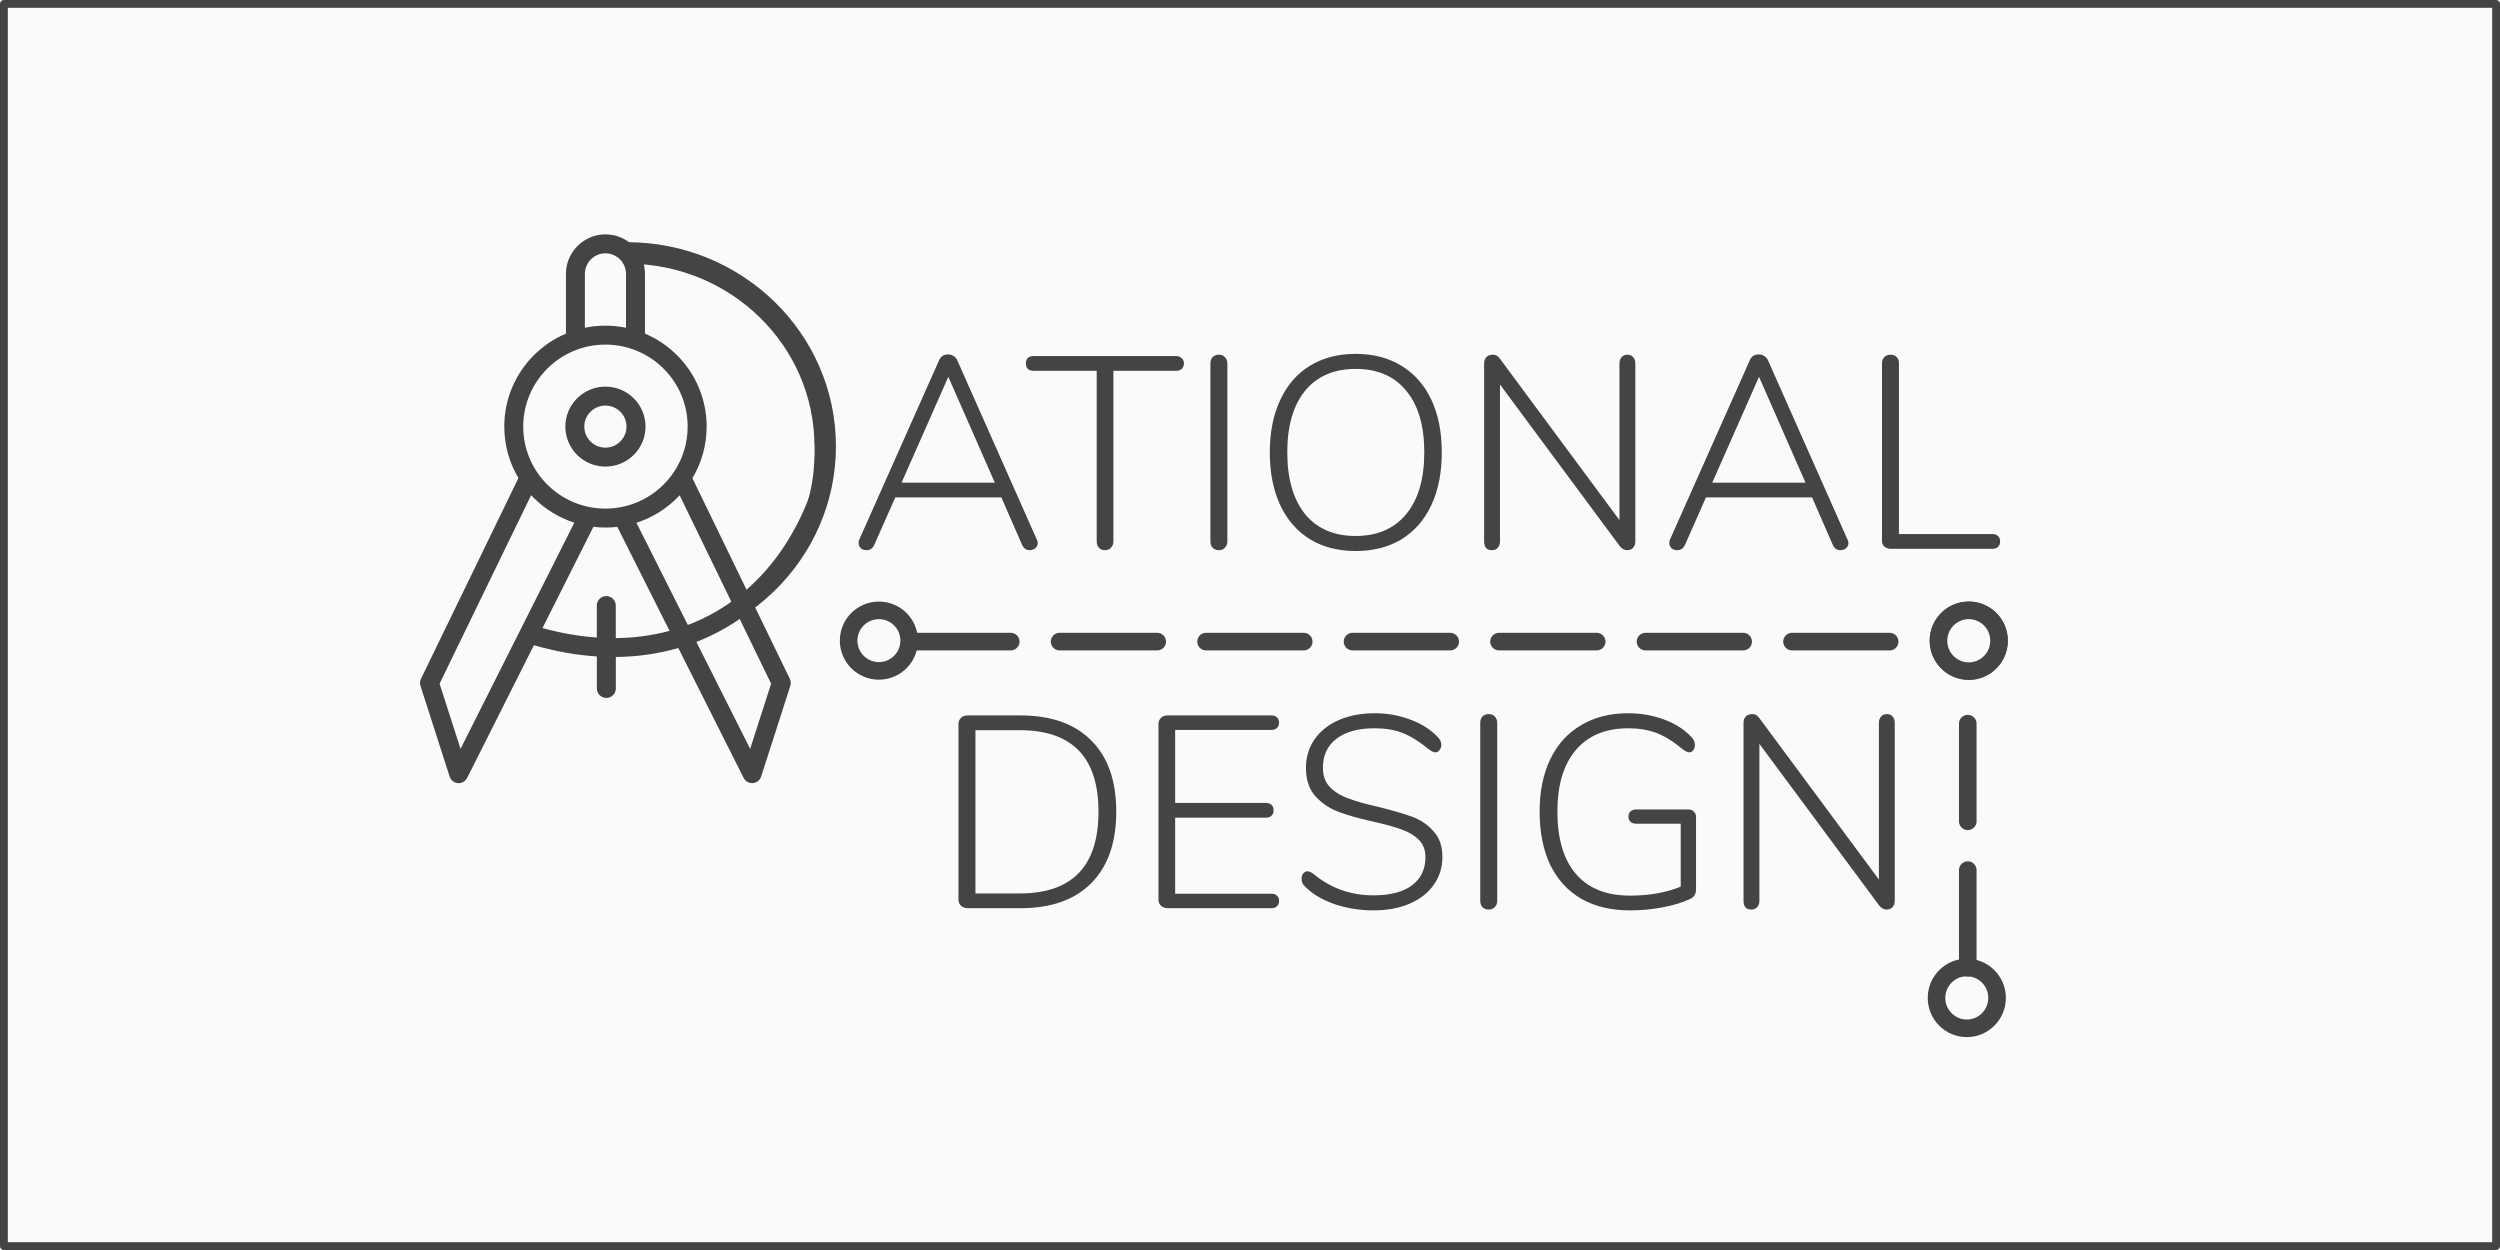
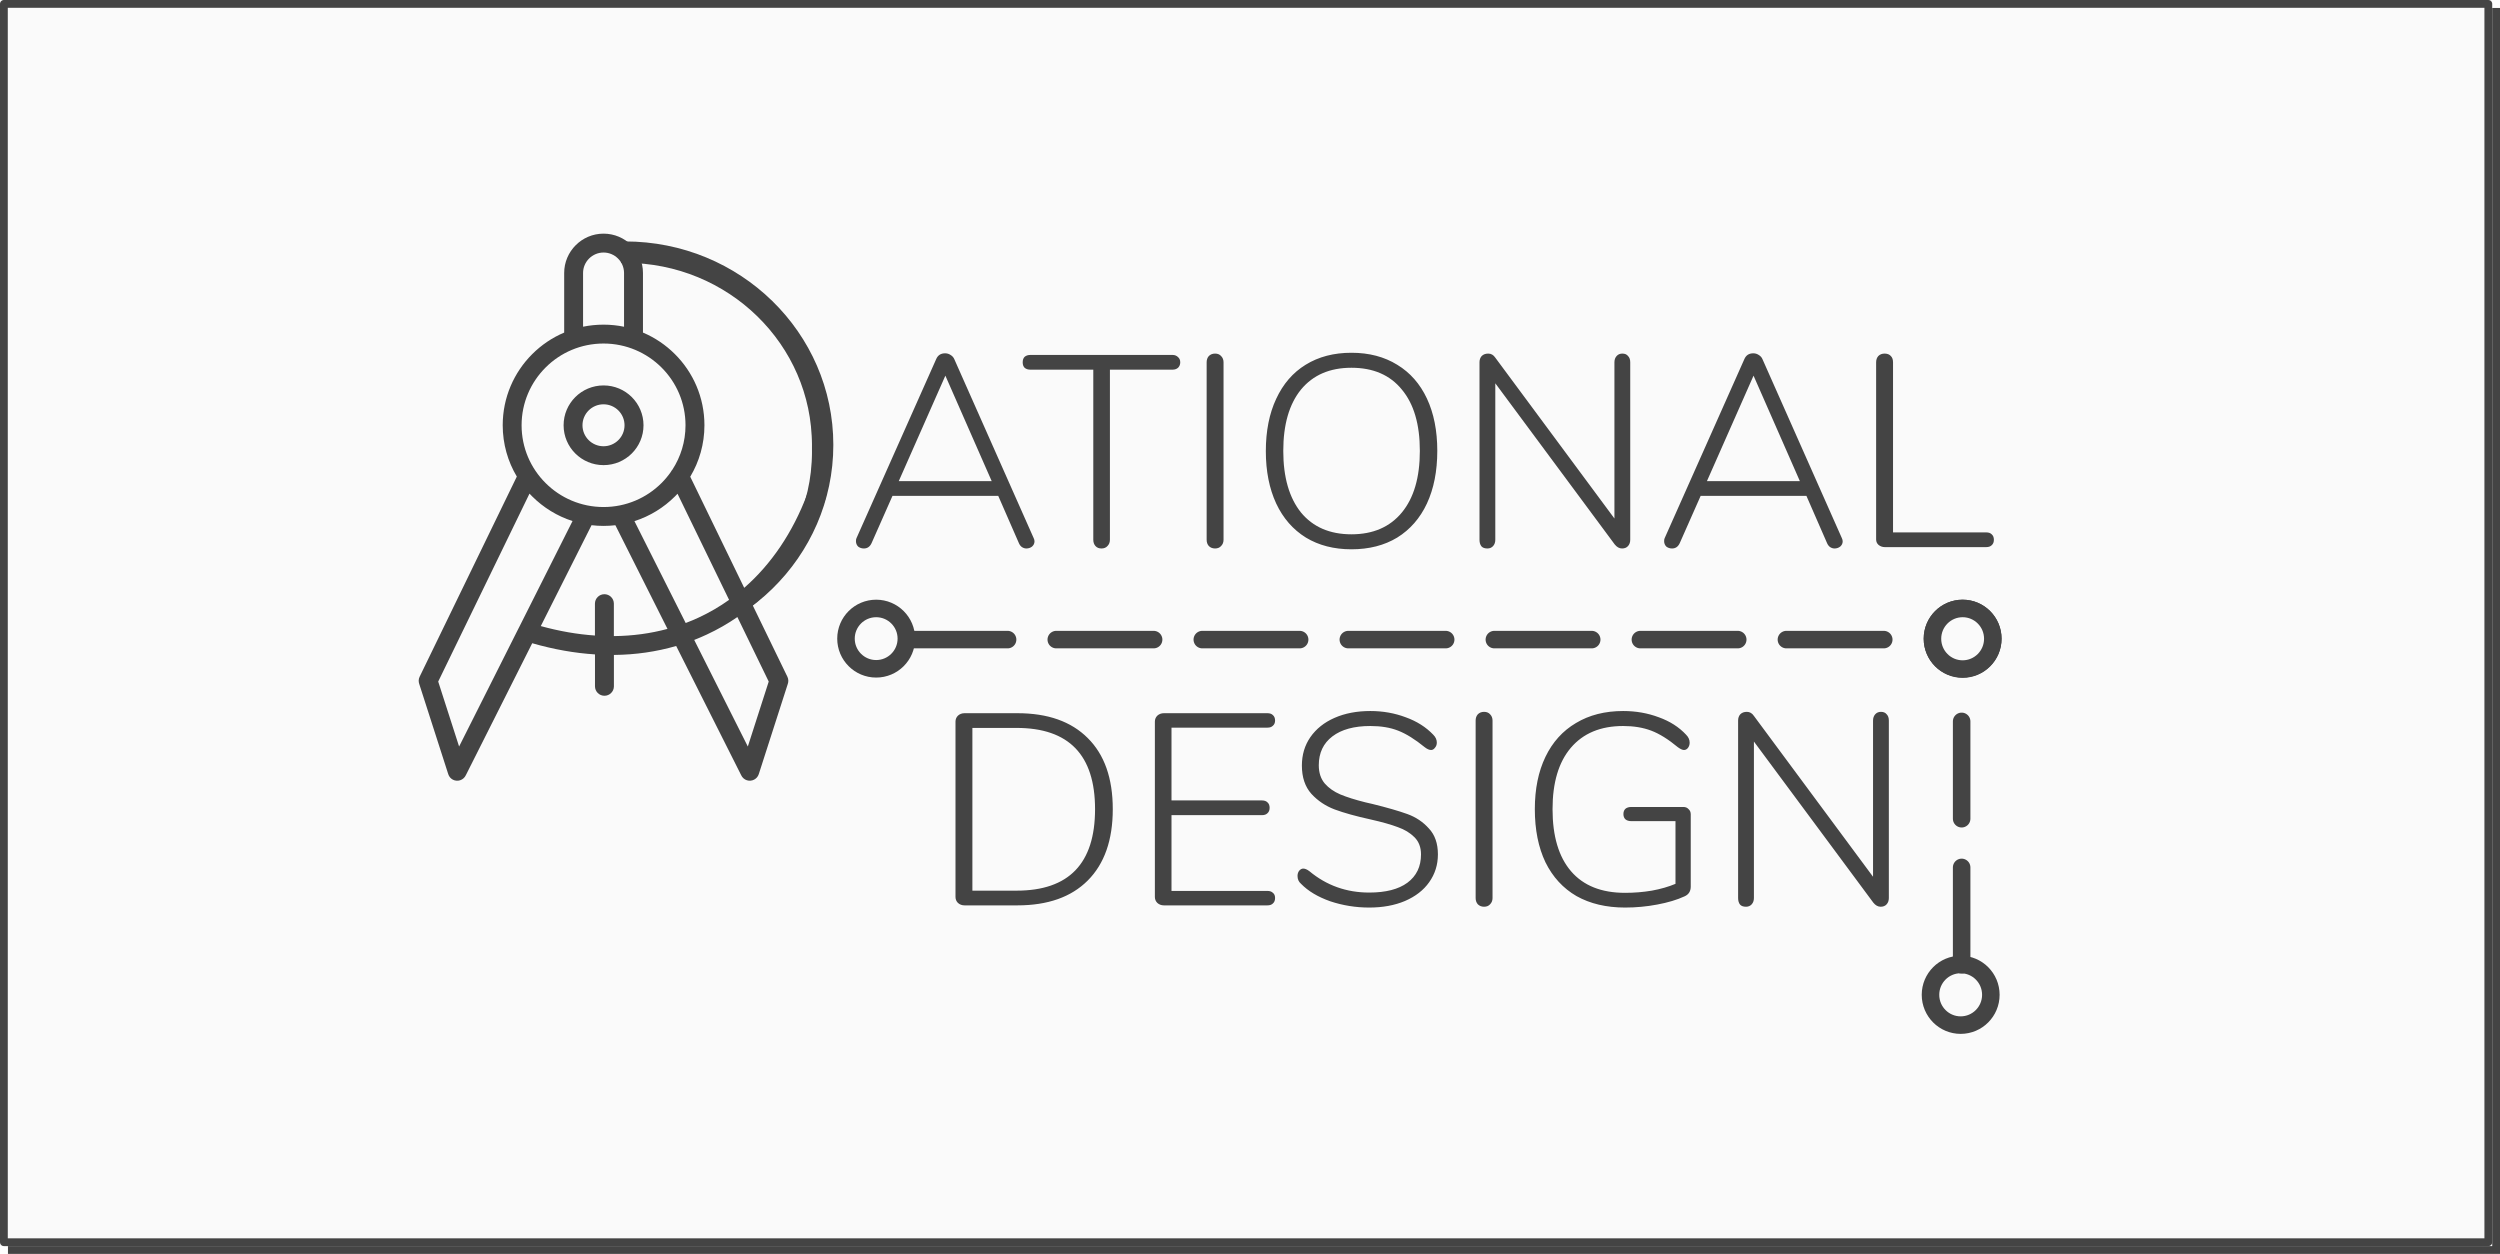
- <svg xmlns="http://www.w3.org/2000/svg" width="1280" height="640" viewBox="0 0 1280 640" fill="none">
-   <rect x="2" y="2" width="1276" height="636" fill="#FAFAFA" />
-   <path d="M422.5 228.5C422.5 283.054 377.18 327.5 321 327.5C264.82 327.5 219.5 283.054 219.5 228.5C219.5 173.946 264.82 129.5 321 129.5C377.18 129.5 422.5 173.946 422.5 228.5Z" stroke="#444444" stroke-width="11" />
-   <rect x="214" y="120" width="105" height="213" fill="#FAFAFA" />
-   <path d="M412.5 232.5C412.5 283.422 366.402 325.5 308.5 325.5C250.598 325.5 204.5 283.422 204.5 232.5C204.5 181.578 250.598 139.5 308.5 139.5C366.402 139.5 412.5 181.578 412.5 232.5Z" fill="#FAFAFA" stroke="#FAFAFA" stroke-width="9" />
-   <path d="M309.985 166.742C313.584 166.742 317.115 167.108 320.508 167.817V140.192C320.508 137.311 319.316 134.681 317.413 132.783C315.51 130.885 312.873 129.696 309.985 129.696C307.096 129.696 304.459 130.885 302.556 132.783C300.653 134.681 299.461 137.311 299.461 140.192V167.794C302.854 167.108 306.362 166.742 309.985 166.742ZM305.56 310.032C305.56 307.356 307.738 305.184 310.42 305.184C313.103 305.184 315.281 307.356 315.281 310.032V326.702C324.91 326.611 334.104 325.353 342.816 322.998L316.06 269.761C314.066 269.99 312.025 270.105 309.985 270.105C307.898 270.105 305.835 269.99 303.817 269.739L277.75 321.557C287.287 324.187 296.572 325.788 305.56 326.405V310.032ZM315.304 336.376V352.497C315.304 355.173 313.126 357.345 310.443 357.345C307.761 357.345 305.583 355.173 305.583 352.497V336.101C295.174 335.438 284.398 333.54 273.348 330.361L239.279 398.096C238.728 399.308 237.697 400.291 236.321 400.748C233.776 401.572 231.025 400.177 230.223 397.616L215.32 351.285C214.908 350.096 214.93 348.77 215.527 347.558L265.438 244.767C260.83 237.038 258.193 228.028 258.193 218.4C258.193 204.131 263.994 191.21 273.371 181.858C278.048 177.192 283.596 173.419 289.763 170.812V140.192C289.763 134.635 292.033 129.582 295.701 125.923C299.347 122.264 304.413 120 309.985 120C315.556 120 320.623 122.264 324.291 125.923C327.959 129.582 330.229 134.635 330.229 140.192V170.812C336.396 173.419 341.944 177.192 346.622 181.858C355.999 191.21 361.799 204.131 361.799 218.4C361.799 228.051 359.14 237.106 354.508 244.836L382.227 301.914C396.052 289.839 407.125 273.603 414.599 253.777C415.539 251.284 418.336 250.004 420.835 250.941C423.334 251.879 424.618 254.669 423.678 257.161C415.264 279.503 402.563 297.66 386.606 310.924L404.397 347.558C404.993 348.77 405.016 350.119 404.603 351.285L389.701 397.616C388.875 400.154 386.147 401.549 383.602 400.748C382.227 400.314 381.195 399.308 380.645 398.096L347.286 331.779C337.176 334.706 326.492 336.284 315.304 336.376ZM266.332 322.701C266.424 322.495 266.516 322.289 266.653 322.083L294.051 267.612C286.141 265.074 279.079 260.683 273.348 254.966C272.866 254.486 272.408 254.006 271.949 253.525L225.064 350.05L235.794 383.415L266.332 322.701ZM352.17 319.979C354.462 319.11 356.732 318.173 358.956 317.121C364.39 314.582 369.571 311.587 374.455 308.088L347.974 253.594C347.539 254.074 347.08 254.532 346.622 254.989C340.867 260.729 333.783 265.119 325.85 267.658L352.17 319.979ZM378.719 316.915C373.744 320.345 368.517 323.341 363.06 325.879C360.928 326.885 358.75 327.8 356.549 328.669L384.084 383.415L394.813 350.05L378.719 316.915ZM344.558 242.366C344.764 241.954 345.017 241.565 345.338 241.222C349.602 234.659 352.078 226.839 352.078 218.423C352.078 206.829 347.378 196.333 339.744 188.741C332.132 181.149 321.608 176.438 309.985 176.438C298.361 176.438 287.837 181.126 280.226 188.741C272.614 196.333 267.891 206.829 267.891 218.423C267.891 230.017 272.591 240.514 280.226 248.106C287.837 255.698 298.361 260.409 309.985 260.409C321.608 260.409 332.132 255.698 339.744 248.106C341.509 246.345 343.114 244.424 344.558 242.366ZM309.985 197.956C315.648 197.956 320.783 200.243 324.497 203.948C328.211 207.652 330.504 212.775 330.504 218.423C330.504 224.072 328.211 229.194 324.497 232.899C320.783 236.603 315.648 238.89 309.985 238.89C304.322 238.89 299.186 236.603 295.472 232.899C291.758 229.194 289.465 224.072 289.465 218.423C289.465 212.775 291.758 207.652 295.472 203.948C299.186 200.243 304.322 197.956 309.985 197.956ZM317.596 210.808C315.648 208.864 312.942 207.652 309.962 207.652C306.981 207.652 304.276 208.864 302.327 210.808C300.378 212.752 299.163 215.45 299.163 218.423C299.163 221.396 300.378 224.094 302.327 226.038C304.276 227.982 306.981 229.194 309.962 229.194C312.942 229.194 315.648 227.982 317.596 226.038C319.545 224.094 320.76 221.396 320.76 218.423C320.76 215.45 319.545 212.752 317.596 210.808Z" fill="#444444" />
-   <circle cx="450" cy="328" r="15.5" fill="#FAFAFA" stroke="#444444" stroke-width="9" />
-   <circle cx="1008" cy="328" r="15.5" fill="#FAFAFA" stroke="#444444" stroke-width="9" />
-   <line x1="467.5" y1="328.5" x2="989.5" y2="328.5" stroke="#444444" stroke-width="9" stroke-linecap="round" stroke-linejoin="round" stroke-dasharray="50 25" />
-   <path d="M1007 495.365C1015.55 495.365 1022.5 502.321 1022.5 510.933C1022.5 519.545 1015.55 526.5 1007 526.5C998.454 526.5 991.5 519.545 991.5 510.933C991.5 502.321 998.454 495.365 1007 495.365Z" fill="#FAFAFA" stroke="#444444" stroke-width="9" />
-   <path d="M1008.01 312.5C1016.55 312.5 1023.51 319.455 1023.51 328.067C1023.51 336.679 1016.55 343.635 1008.01 343.635C999.462 343.635 992.508 336.679 992.508 328.067C992.508 319.455 999.462 312.5 1008.01 312.5Z" fill="#FAFAFA" stroke="#444444" stroke-width="9" />
-   <line x1="1007.5" y1="495.5" x2="1007.5" y2="346.5" stroke="#444444" stroke-width="9" stroke-linecap="round" stroke-linejoin="round" stroke-dasharray="50 25" />
-   <path d="M530.9 276.38C531.18 276.94 531.32 277.5 531.32 278.06C531.32 279.087 530.9 279.973 530.06 280.72C529.22 281.373 528.24 281.7 527.12 281.7C526.373 281.7 525.627 281.467 524.88 281C524.227 280.533 523.713 279.88 523.34 279.04L512.7 254.68H458.38L447.6 279.04C446.76 280.813 445.453 281.7 443.68 281.7C442.56 281.7 441.58 281.373 440.74 280.72C439.993 279.973 439.62 279.04 439.62 277.92C439.62 277.267 439.713 276.753 439.9 276.38L480.78 184.54C481.62 182.487 483.16 181.46 485.4 181.46C486.427 181.46 487.36 181.74 488.2 182.3C489.133 182.86 489.787 183.607 490.16 184.54L530.9 276.38ZM461.6 247.12H509.34L485.54 192.94L461.6 247.12ZM565.714 281.7C564.407 281.7 563.381 281.28 562.634 280.44C561.887 279.6 561.514 278.527 561.514 277.22V189.86H529.174C527.961 189.86 526.981 189.533 526.234 188.88C525.581 188.227 525.254 187.293 525.254 186.08C525.254 184.867 525.581 183.933 526.234 183.28C526.981 182.627 527.961 182.3 529.174 182.3H602.254C603.374 182.3 604.307 182.673 605.054 183.42C605.801 184.073 606.174 184.96 606.174 186.08C606.174 187.2 605.801 188.133 605.054 188.88C604.307 189.533 603.374 189.86 602.254 189.86H570.054V277.22C570.054 278.527 569.634 279.6 568.794 280.44C568.047 281.28 567.021 281.7 565.714 281.7ZM624.072 281.7C622.766 281.7 621.692 281.28 620.852 280.44C620.106 279.6 619.732 278.527 619.732 277.22V186.08C619.732 184.773 620.106 183.7 620.852 182.86C621.692 182.02 622.766 181.6 624.072 181.6C625.379 181.6 626.406 182.02 627.152 182.86C627.992 183.7 628.412 184.773 628.412 186.08V277.22C628.412 278.527 627.992 279.6 627.152 280.44C626.406 281.28 625.379 281.7 624.072 281.7ZM694.092 282.12C685.132 282.12 677.339 280.113 670.712 276.1C664.085 271.993 658.999 266.16 655.452 258.6C651.905 250.947 650.132 241.987 650.132 231.72C650.132 221.36 651.905 212.4 655.452 204.84C658.999 197.187 664.039 191.353 670.572 187.34C677.199 183.233 685.039 181.18 694.092 181.18C703.145 181.18 710.985 183.233 717.612 187.34C724.239 191.353 729.325 197.14 732.872 204.7C736.419 212.26 738.192 221.22 738.192 231.58C738.192 241.94 736.419 250.947 732.872 258.6C729.325 266.16 724.239 271.993 717.612 276.1C710.985 280.113 703.145 282.12 694.092 282.12ZM694.092 274.42C705.199 274.42 713.832 270.687 719.992 263.22C726.152 255.753 729.232 245.207 729.232 231.58C729.232 217.953 726.152 207.453 719.992 200.08C713.925 192.613 705.292 188.88 694.092 188.88C682.985 188.88 674.352 192.613 668.192 200.08C662.125 207.547 659.092 218.047 659.092 231.58C659.092 245.113 662.125 255.66 668.192 263.22C674.352 270.687 682.985 274.42 694.092 274.42ZM833.229 181.6C834.536 181.6 835.516 182.02 836.169 182.86C836.916 183.607 837.289 184.68 837.289 186.08V277.22C837.289 278.527 836.916 279.6 836.169 280.44C835.422 281.28 834.396 281.7 833.089 281.7C831.689 281.7 830.429 281 829.309 279.6L767.989 196.86V277.22C767.989 278.527 767.616 279.6 766.869 280.44C766.122 281.28 765.142 281.7 763.929 281.7C762.529 281.7 761.502 281.327 760.849 280.58C760.196 279.74 759.869 278.62 759.869 277.22V186.08C759.869 184.773 760.242 183.7 760.989 182.86C761.829 182.02 762.949 181.6 764.349 181.6C765.842 181.6 767.056 182.3 767.989 183.7L829.169 266.3V186.08C829.169 184.773 829.542 183.7 830.289 182.86C831.036 182.02 832.016 181.6 833.229 181.6ZM945.978 276.38C946.258 276.94 946.398 277.5 946.398 278.06C946.398 279.087 945.978 279.973 945.138 280.72C944.298 281.373 943.318 281.7 942.198 281.7C941.451 281.7 940.705 281.467 939.958 281C939.305 280.533 938.791 279.88 938.418 279.04L927.778 254.68H873.458L862.678 279.04C861.838 280.813 860.531 281.7 858.758 281.7C857.638 281.7 856.658 281.373 855.818 280.72C855.071 279.973 854.698 279.04 854.698 277.92C854.698 277.267 854.791 276.753 854.978 276.38L895.858 184.54C896.698 182.487 898.238 181.46 900.478 181.46C901.505 181.46 902.438 181.74 903.278 182.3C904.211 182.86 904.865 183.607 905.238 184.54L945.978 276.38ZM876.678 247.12H924.418L900.618 192.94L876.678 247.12ZM968.06 281C966.847 281 965.773 280.627 964.84 279.88C964 279.133 963.58 278.2 963.58 277.08V186.08C963.58 184.773 963.953 183.7 964.7 182.86C965.54 182.02 966.613 181.6 967.92 181.6C969.32 181.6 970.393 182.02 971.14 182.86C971.887 183.607 972.26 184.68 972.26 186.08V273.44H1020.14C1021.35 273.44 1022.29 273.767 1022.94 274.42C1023.69 275.073 1024.06 276.007 1024.06 277.22C1024.06 278.433 1023.69 279.367 1022.94 280.02C1022.29 280.673 1021.35 281 1020.14 281H968.06Z" fill="#444444" />
-   <path d="M495.36 465C494.053 465 492.933 464.58 492 463.74C491.16 462.9 490.74 461.873 490.74 460.66V370.64C490.74 369.427 491.16 368.4 492 367.56C492.933 366.72 494.053 366.3 495.36 366.3H522.52C538.107 366.3 550.147 370.547 558.64 379.04C567.227 387.533 571.52 399.713 571.52 415.58C571.52 431.447 567.227 443.673 558.64 452.26C550.147 460.753 538.107 465 522.52 465H495.36ZM522.1 457.44C548.98 457.44 562.42 443.487 562.42 415.58C562.42 387.767 548.98 373.86 522.1 373.86H499.42V457.44H522.1ZM597.762 465C596.456 465 595.336 464.58 594.402 463.74C593.562 462.9 593.142 461.873 593.142 460.66V370.64C593.142 369.427 593.562 368.4 594.402 367.56C595.336 366.72 596.456 366.3 597.762 366.3H650.962C652.176 366.3 653.109 366.627 653.762 367.28C654.509 367.933 654.882 368.867 654.882 370.08C654.882 371.2 654.509 372.087 653.762 372.74C653.109 373.393 652.176 373.72 650.962 373.72H601.682V411.1H648.162C649.376 411.1 650.309 411.427 650.962 412.08C651.709 412.733 652.082 413.667 652.082 414.88C652.082 416.093 651.709 417.027 650.962 417.68C650.309 418.333 649.376 418.66 648.162 418.66H601.682V457.58H650.962C652.176 457.58 653.109 457.907 653.762 458.56C654.509 459.12 654.882 460.007 654.882 461.22C654.882 462.433 654.509 463.367 653.762 464.02C653.109 464.673 652.176 465 650.962 465H597.762ZM703.229 466.12C696.323 466.12 689.649 465.047 683.209 462.9C676.863 460.66 671.869 457.673 668.229 453.94C667.016 452.913 666.409 451.56 666.409 449.88C666.409 448.853 666.689 447.967 667.249 447.22C667.903 446.473 668.603 446.1 669.349 446.1C670.283 446.1 671.356 446.567 672.569 447.5C681.343 454.78 691.563 458.42 703.229 458.42C711.723 458.42 718.256 456.74 722.829 453.38C727.496 449.927 729.829 445.073 729.829 438.82C729.829 435.18 728.709 432.24 726.469 430C724.229 427.76 721.383 426.033 717.929 424.82C714.476 423.513 709.856 422.207 704.069 420.9C696.416 419.22 690.209 417.493 685.449 415.72C680.783 413.947 676.816 411.287 673.549 407.74C670.283 404.1 668.649 399.247 668.649 393.18C668.649 387.673 670.096 382.82 672.989 378.62C675.976 374.327 680.129 371.013 685.449 368.68C690.769 366.347 696.883 365.18 703.789 365.18C710.229 365.18 716.296 366.253 721.989 368.4C727.683 370.453 732.396 373.44 736.129 377.36C737.343 378.573 737.949 379.927 737.949 381.42C737.949 382.447 737.623 383.333 736.969 384.08C736.409 384.827 735.756 385.2 735.009 385.2C734.076 385.2 733.003 384.733 731.789 383.8C726.749 379.693 722.176 376.847 718.069 375.26C714.056 373.673 709.296 372.88 703.789 372.88C695.483 372.88 688.996 374.653 684.329 378.2C679.663 381.747 677.329 386.693 677.329 393.04C677.329 396.867 678.356 399.993 680.409 402.42C682.463 404.753 685.123 406.62 688.389 408.02C691.749 409.42 696.043 410.773 701.269 412.08L704.909 412.92C712.469 414.787 718.443 416.513 722.829 418.1C727.216 419.687 730.903 422.16 733.889 425.52C736.969 428.787 738.509 433.22 738.509 438.82C738.509 444.14 737.016 448.9 734.029 453.1C731.136 457.207 726.983 460.427 721.569 462.76C716.249 465 710.136 466.12 703.229 466.12ZM762.228 465.7C760.922 465.7 759.848 465.28 759.008 464.44C758.262 463.6 757.888 462.527 757.888 461.22V370.08C757.888 368.773 758.262 367.7 759.008 366.86C759.848 366.02 760.922 365.6 762.228 365.6C763.535 365.6 764.562 366.02 765.308 366.86C766.148 367.7 766.568 368.773 766.568 370.08V461.22C766.568 462.527 766.148 463.6 765.308 464.44C764.562 465.28 763.535 465.7 762.228 465.7ZM864.588 414.46C865.708 414.46 866.595 414.833 867.248 415.58C867.995 416.233 868.368 417.12 868.368 418.24V455.34C868.368 457.767 867.295 459.447 865.148 460.38C861.321 462.153 856.655 463.553 851.148 464.58C845.735 465.607 840.228 466.12 834.628 466.12C825.015 466.12 816.708 464.16 809.708 460.24C802.801 456.227 797.481 450.44 793.748 442.88C790.108 435.227 788.288 426.127 788.288 415.58C788.288 405.22 790.108 396.26 793.748 388.7C797.388 381.14 802.615 375.353 809.428 371.34C816.241 367.233 824.315 365.18 833.648 365.18C840.181 365.18 846.295 366.253 851.988 368.4C857.681 370.453 862.348 373.44 865.988 377.36C867.201 378.573 867.808 379.927 867.808 381.42C867.808 382.447 867.528 383.333 866.968 384.08C866.408 384.827 865.708 385.2 864.868 385.2C864.121 385.2 863.095 384.733 861.788 383.8C856.841 379.693 852.268 376.847 848.068 375.26C843.868 373.673 839.061 372.88 833.648 372.88C822.075 372.88 813.115 376.613 806.768 384.08C800.515 391.453 797.388 401.953 797.388 415.58C797.388 429.487 800.561 440.127 806.908 447.5C813.255 454.873 822.495 458.56 834.628 458.56C839.295 458.56 843.868 458.187 848.348 457.44C852.921 456.6 856.981 455.433 860.528 453.94V421.74H837.848C836.541 421.74 835.515 421.413 834.768 420.76C834.115 420.107 833.788 419.22 833.788 418.1C833.788 416.98 834.115 416.093 834.768 415.44C835.515 414.787 836.541 414.46 837.848 414.46H864.588ZM966.053 365.6C967.36 365.6 968.34 366.02 968.993 366.86C969.74 367.607 970.113 368.68 970.113 370.08V461.22C970.113 462.527 969.74 463.6 968.993 464.44C968.246 465.28 967.22 465.7 965.913 465.7C964.513 465.7 963.253 465 962.133 463.6L900.813 380.86V461.22C900.813 462.527 900.44 463.6 899.693 464.44C898.946 465.28 897.966 465.7 896.753 465.7C895.353 465.7 894.326 465.327 893.673 464.58C893.02 463.74 892.693 462.62 892.693 461.22V370.08C892.693 368.773 893.066 367.7 893.813 366.86C894.653 366.02 895.773 365.6 897.173 365.6C898.666 365.6 899.88 366.3 900.813 367.7L961.993 450.3V370.08C961.993 368.773 962.366 367.7 963.113 366.86C963.86 366.02 964.84 365.6 966.053 365.6Z" fill="#444444" />
-   <rect x="2" y="2" width="1276" height="636" stroke="#444444" stroke-width="4" stroke-linecap="round" stroke-linejoin="round" />
+ <svg xmlns="http://www.w3.org/2000/svg" width="1284" height="644" viewBox="0 0 1284 644" fill="none">
+   <g filter="url(#filter0_d)">
+     <rect width="1280" height="640" fill="#FAFAFA" />
+     <path d="M422.5 228.5C422.5 283.054 377.18 327.5 321 327.5C264.82 327.5 219.5 283.054 219.5 228.5C219.5 173.946 264.82 129.5 321 129.5C377.18 129.5 422.5 173.946 422.5 228.5Z" stroke="#444444" stroke-width="11" />
+     <rect x="214" y="120" width="105" height="213" fill="#FAFAFA" />
+     <path d="M412.5 232.5C412.5 283.422 366.402 325.5 308.5 325.5C250.598 325.5 204.5 283.422 204.5 232.5C204.5 181.578 250.598 139.5 308.5 139.5C366.402 139.5 412.5 181.578 412.5 232.5Z" fill="#FAFAFA" stroke="#FAFAFA" stroke-width="9" />
+     <path d="M309.985 166.742C313.584 166.742 317.115 167.108 320.508 167.817V140.192C320.508 137.311 319.316 134.681 317.413 132.783C315.51 130.885 312.873 129.696 309.985 129.696C307.096 129.696 304.459 130.885 302.556 132.783C300.653 134.681 299.461 137.311 299.461 140.192V167.794C302.854 167.108 306.362 166.742 309.985 166.742ZM305.56 310.032C305.56 307.356 307.738 305.184 310.42 305.184C313.103 305.184 315.281 307.356 315.281 310.032V326.702C324.91 326.611 334.104 325.353 342.816 322.998L316.06 269.761C314.066 269.99 312.025 270.105 309.985 270.105C307.898 270.105 305.835 269.99 303.817 269.739L277.75 321.557C287.287 324.187 296.572 325.788 305.56 326.405V310.032ZM315.304 336.376V352.497C315.304 355.173 313.126 357.345 310.443 357.345C307.761 357.345 305.583 355.173 305.583 352.497V336.101C295.174 335.438 284.398 333.54 273.348 330.361L239.279 398.096C238.728 399.308 237.697 400.291 236.321 400.748C233.776 401.572 231.025 400.177 230.223 397.616L215.32 351.285C214.908 350.096 214.93 348.77 215.527 347.558L265.438 244.767C260.83 237.038 258.193 228.028 258.193 218.4C258.193 204.131 263.994 191.21 273.371 181.858C278.048 177.192 283.596 173.419 289.763 170.812V140.192C289.763 134.635 292.033 129.582 295.701 125.923C299.347 122.264 304.413 120 309.985 120C315.556 120 320.623 122.264 324.291 125.923C327.959 129.582 330.229 134.635 330.229 140.192V170.812C336.396 173.419 341.944 177.192 346.622 181.858C355.999 191.21 361.799 204.131 361.799 218.4C361.799 228.051 359.14 237.106 354.508 244.836L382.227 301.914C396.052 289.839 407.125 273.603 414.599 253.777C415.539 251.284 418.336 250.004 420.835 250.941C423.334 251.879 424.618 254.669 423.678 257.161C415.264 279.503 402.563 297.66 386.606 310.924L404.397 347.558C404.993 348.77 405.016 350.119 404.603 351.285L389.701 397.616C388.875 400.154 386.147 401.549 383.602 400.748C382.227 400.314 381.195 399.308 380.645 398.096L347.286 331.779C337.176 334.706 326.492 336.284 315.304 336.376ZM266.332 322.701C266.424 322.495 266.516 322.289 266.653 322.083L294.051 267.612C286.141 265.074 279.079 260.683 273.348 254.966C272.866 254.486 272.408 254.006 271.949 253.525L225.064 350.05L235.794 383.415L266.332 322.701ZM352.17 319.979C354.462 319.11 356.732 318.173 358.956 317.121C364.39 314.582 369.571 311.587 374.455 308.088L347.974 253.594C347.539 254.074 347.08 254.532 346.622 254.989C340.867 260.729 333.783 265.119 325.85 267.658L352.17 319.979ZM378.719 316.915C373.744 320.345 368.517 323.341 363.06 325.879C360.928 326.885 358.75 327.8 356.549 328.669L384.084 383.415L394.813 350.05L378.719 316.915ZM344.558 242.366C344.764 241.954 345.017 241.565 345.338 241.222C349.602 234.659 352.078 226.839 352.078 218.423C352.078 206.829 347.378 196.333 339.744 188.741C332.132 181.149 321.608 176.438 309.985 176.438C298.361 176.438 287.837 181.126 280.226 188.741C272.614 196.333 267.891 206.829 267.891 218.423C267.891 230.017 272.591 240.514 280.226 248.106C287.837 255.698 298.361 260.409 309.985 260.409C321.608 260.409 332.132 255.698 339.744 248.106C341.509 246.345 343.114 244.424 344.558 242.366ZM309.985 197.956C315.648 197.956 320.783 200.243 324.497 203.948C328.211 207.652 330.504 212.775 330.504 218.423C330.504 224.072 328.211 229.194 324.497 232.899C320.783 236.603 315.648 238.89 309.985 238.89C304.322 238.89 299.186 236.603 295.472 232.899C291.758 229.194 289.465 224.072 289.465 218.423C289.465 212.775 291.758 207.652 295.472 203.948C299.186 200.243 304.322 197.956 309.985 197.956ZM317.596 210.808C315.648 208.864 312.942 207.652 309.962 207.652C306.981 207.652 304.276 208.864 302.327 210.808C300.378 212.752 299.163 215.45 299.163 218.423C299.163 221.396 300.378 224.094 302.327 226.038C304.276 227.982 306.981 229.194 309.962 229.194C312.942 229.194 315.648 227.982 317.596 226.038C319.545 224.094 320.76 221.396 320.76 218.423C320.76 215.45 319.545 212.752 317.596 210.808Z" fill="#444444" />
+     <circle cx="450" cy="328" r="15.5" fill="#FAFAFA" stroke="#444444" stroke-width="9" />
+     <circle cx="1008" cy="328" r="15.5" fill="#FAFAFA" stroke="#444444" stroke-width="9" />
+     <line x1="467.5" y1="328.5" x2="989.5" y2="328.5" stroke="#444444" stroke-width="9" stroke-linecap="round" stroke-linejoin="round" stroke-dasharray="50 25" />
+     <path d="M1007 495.365C1015.55 495.365 1022.5 502.321 1022.5 510.933C1022.5 519.545 1015.55 526.5 1007 526.5C998.454 526.5 991.5 519.545 991.5 510.933C991.5 502.321 998.454 495.365 1007 495.365Z" fill="#FAFAFA" stroke="#444444" stroke-width="9" />
+     <path d="M1008.01 312.5C1016.55 312.5 1023.51 319.455 1023.51 328.067C1023.51 336.679 1016.55 343.635 1008.01 343.635C999.462 343.635 992.508 336.679 992.508 328.067C992.508 319.455 999.462 312.5 1008.01 312.5Z" fill="#FAFAFA" stroke="#444444" stroke-width="9" />
+     <line x1="1007.5" y1="495.5" x2="1007.5" y2="346.5" stroke="#444444" stroke-width="9" stroke-linecap="round" stroke-linejoin="round" stroke-dasharray="50 25" />
+     <path d="M530.9 276.38C531.18 276.94 531.32 277.5 531.32 278.06C531.32 279.087 530.9 279.973 530.06 280.72C529.22 281.373 528.24 281.7 527.12 281.7C526.373 281.7 525.627 281.467 524.88 281C524.227 280.533 523.713 279.88 523.34 279.04L512.7 254.68H458.38L447.6 279.04C446.76 280.813 445.453 281.7 443.68 281.7C442.56 281.7 441.58 281.373 440.74 280.72C439.993 279.973 439.62 279.04 439.62 277.92C439.62 277.267 439.713 276.753 439.9 276.38L480.78 184.54C481.62 182.487 483.16 181.46 485.4 181.46C486.427 181.46 487.36 181.74 488.2 182.3C489.133 182.86 489.787 183.607 490.16 184.54L530.9 276.38ZM461.6 247.12H509.34L485.54 192.94L461.6 247.12ZM565.714 281.7C564.407 281.7 563.381 281.28 562.634 280.44C561.887 279.6 561.514 278.527 561.514 277.22V189.86H529.174C527.961 189.86 526.981 189.533 526.234 188.88C525.581 188.227 525.254 187.293 525.254 186.08C525.254 184.867 525.581 183.933 526.234 183.28C526.981 182.627 527.961 182.3 529.174 182.3H602.254C603.374 182.3 604.307 182.673 605.054 183.42C605.801 184.073 606.174 184.96 606.174 186.08C606.174 187.2 605.801 188.133 605.054 188.88C604.307 189.533 603.374 189.86 602.254 189.86H570.054V277.22C570.054 278.527 569.634 279.6 568.794 280.44C568.047 281.28 567.021 281.7 565.714 281.7ZM624.072 281.7C622.766 281.7 621.692 281.28 620.852 280.44C620.106 279.6 619.732 278.527 619.732 277.22V186.08C619.732 184.773 620.106 183.7 620.852 182.86C621.692 182.02 622.766 181.6 624.072 181.6C625.379 181.6 626.406 182.02 627.152 182.86C627.992 183.7 628.412 184.773 628.412 186.08V277.22C628.412 278.527 627.992 279.6 627.152 280.44C626.406 281.28 625.379 281.7 624.072 281.7ZM694.092 282.12C685.132 282.12 677.339 280.113 670.712 276.1C664.085 271.993 658.999 266.16 655.452 258.6C651.905 250.947 650.132 241.987 650.132 231.72C650.132 221.36 651.905 212.4 655.452 204.84C658.999 197.187 664.039 191.353 670.572 187.34C677.199 183.233 685.039 181.18 694.092 181.18C703.145 181.18 710.985 183.233 717.612 187.34C724.239 191.353 729.325 197.14 732.872 204.7C736.419 212.26 738.192 221.22 738.192 231.58C738.192 241.94 736.419 250.947 732.872 258.6C729.325 266.16 724.239 271.993 717.612 276.1C710.985 280.113 703.145 282.12 694.092 282.12ZM694.092 274.42C705.199 274.42 713.832 270.687 719.992 263.22C726.152 255.753 729.232 245.207 729.232 231.58C729.232 217.953 726.152 207.453 719.992 200.08C713.925 192.613 705.292 188.88 694.092 188.88C682.985 188.88 674.352 192.613 668.192 200.08C662.125 207.547 659.092 218.047 659.092 231.58C659.092 245.113 662.125 255.66 668.192 263.22C674.352 270.687 682.985 274.42 694.092 274.42ZM833.229 181.6C834.536 181.6 835.516 182.02 836.169 182.86C836.916 183.607 837.289 184.68 837.289 186.08V277.22C837.289 278.527 836.916 279.6 836.169 280.44C835.422 281.28 834.396 281.7 833.089 281.7C831.689 281.7 830.429 281 829.309 279.6L767.989 196.86V277.22C767.989 278.527 767.616 279.6 766.869 280.44C766.122 281.28 765.142 281.7 763.929 281.7C762.529 281.7 761.502 281.327 760.849 280.58C760.196 279.74 759.869 278.62 759.869 277.22V186.08C759.869 184.773 760.242 183.7 760.989 182.86C761.829 182.02 762.949 181.6 764.349 181.6C765.842 181.6 767.056 182.3 767.989 183.7L829.169 266.3V186.08C829.169 184.773 829.542 183.7 830.289 182.86C831.036 182.02 832.016 181.6 833.229 181.6ZM945.978 276.38C946.258 276.94 946.398 277.5 946.398 278.06C946.398 279.087 945.978 279.973 945.138 280.72C944.298 281.373 943.318 281.7 942.198 281.7C941.451 281.7 940.705 281.467 939.958 281C939.305 280.533 938.791 279.88 938.418 279.04L927.778 254.68H873.458L862.678 279.04C861.838 280.813 860.531 281.7 858.758 281.7C857.638 281.7 856.658 281.373 855.818 280.72C855.071 279.973 854.698 279.04 854.698 277.92C854.698 277.267 854.791 276.753 854.978 276.38L895.858 184.54C896.698 182.487 898.238 181.46 900.478 181.46C901.505 181.46 902.438 181.74 903.278 182.3C904.211 182.86 904.865 183.607 905.238 184.54L945.978 276.38ZM876.678 247.12H924.418L900.618 192.94L876.678 247.12ZM968.06 281C966.847 281 965.773 280.627 964.84 279.88C964 279.133 963.58 278.2 963.58 277.08V186.08C963.58 184.773 963.953 183.7 964.7 182.86C965.54 182.02 966.613 181.6 967.92 181.6C969.32 181.6 970.393 182.02 971.14 182.86C971.887 183.607 972.26 184.68 972.26 186.08V273.44H1020.14C1021.35 273.44 1022.29 273.767 1022.94 274.42C1023.69 275.073 1024.06 276.007 1024.06 277.22C1024.06 278.433 1023.69 279.367 1022.94 280.02C1022.29 280.673 1021.35 281 1020.14 281H968.06Z" fill="#444444" />
+     <path d="M495.36 465C494.053 465 492.933 464.58 492 463.74C491.16 462.9 490.74 461.873 490.74 460.66V370.64C490.74 369.427 491.16 368.4 492 367.56C492.933 366.72 494.053 366.3 495.36 366.3H522.52C538.107 366.3 550.147 370.547 558.64 379.04C567.227 387.533 571.52 399.713 571.52 415.58C571.52 431.447 567.227 443.673 558.64 452.26C550.147 460.753 538.107 465 522.52 465H495.36ZM522.1 457.44C548.98 457.44 562.42 443.487 562.42 415.58C562.42 387.767 548.98 373.86 522.1 373.86H499.42V457.44H522.1ZM597.762 465C596.456 465 595.336 464.58 594.402 463.74C593.562 462.9 593.142 461.873 593.142 460.66V370.64C593.142 369.427 593.562 368.4 594.402 367.56C595.336 366.72 596.456 366.3 597.762 366.3H650.962C652.176 366.3 653.109 366.627 653.762 367.28C654.509 367.933 654.882 368.867 654.882 370.08C654.882 371.2 654.509 372.087 653.762 372.74C653.109 373.393 652.176 373.72 650.962 373.72H601.682V411.1H648.162C649.376 411.1 650.309 411.427 650.962 412.08C651.709 412.733 652.082 413.667 652.082 414.88C652.082 416.093 651.709 417.027 650.962 417.68C650.309 418.333 649.376 418.66 648.162 418.66H601.682V457.58H650.962C652.176 457.58 653.109 457.907 653.762 458.56C654.509 459.12 654.882 460.007 654.882 461.22C654.882 462.433 654.509 463.367 653.762 464.02C653.109 464.673 652.176 465 650.962 465H597.762ZM703.229 466.12C696.323 466.12 689.649 465.047 683.209 462.9C676.863 460.66 671.869 457.673 668.229 453.94C667.016 452.913 666.409 451.56 666.409 449.88C666.409 448.853 666.689 447.967 667.249 447.22C667.903 446.473 668.603 446.1 669.349 446.1C670.283 446.1 671.356 446.567 672.569 447.5C681.343 454.78 691.563 458.42 703.229 458.42C711.723 458.42 718.256 456.74 722.829 453.38C727.496 449.927 729.829 445.073 729.829 438.82C729.829 435.18 728.709 432.24 726.469 430C724.229 427.76 721.383 426.033 717.929 424.82C714.476 423.513 709.856 422.207 704.069 420.9C696.416 419.22 690.209 417.493 685.449 415.72C680.783 413.947 676.816 411.287 673.549 407.74C670.283 404.1 668.649 399.247 668.649 393.18C668.649 387.673 670.096 382.82 672.989 378.62C675.976 374.327 680.129 371.013 685.449 368.68C690.769 366.347 696.883 365.18 703.789 365.18C710.229 365.18 716.296 366.253 721.989 368.4C727.683 370.453 732.396 373.44 736.129 377.36C737.343 378.573 737.949 379.927 737.949 381.42C737.949 382.447 737.623 383.333 736.969 384.08C736.409 384.827 735.756 385.2 735.009 385.2C734.076 385.2 733.003 384.733 731.789 383.8C726.749 379.693 722.176 376.847 718.069 375.26C714.056 373.673 709.296 372.88 703.789 372.88C695.483 372.88 688.996 374.653 684.329 378.2C679.663 381.747 677.329 386.693 677.329 393.04C677.329 396.867 678.356 399.993 680.409 402.42C682.463 404.753 685.123 406.62 688.389 408.02C691.749 409.42 696.043 410.773 701.269 412.08L704.909 412.92C712.469 414.787 718.443 416.513 722.829 418.1C727.216 419.687 730.903 422.16 733.889 425.52C736.969 428.787 738.509 433.22 738.509 438.82C738.509 444.14 737.016 448.9 734.029 453.1C731.136 457.207 726.983 460.427 721.569 462.76C716.249 465 710.136 466.12 703.229 466.12ZM762.228 465.7C760.922 465.7 759.848 465.28 759.008 464.44C758.262 463.6 757.888 462.527 757.888 461.22V370.08C757.888 368.773 758.262 367.7 759.008 366.86C759.848 366.02 760.922 365.6 762.228 365.6C763.535 365.6 764.562 366.02 765.308 366.86C766.148 367.7 766.568 368.773 766.568 370.08V461.22C766.568 462.527 766.148 463.6 765.308 464.44C764.562 465.28 763.535 465.7 762.228 465.7ZM864.588 414.46C865.708 414.46 866.595 414.833 867.248 415.58C867.995 416.233 868.368 417.12 868.368 418.24V455.34C868.368 457.767 867.295 459.447 865.148 460.38C861.321 462.153 856.655 463.553 851.148 464.58C845.735 465.607 840.228 466.12 834.628 466.12C825.015 466.12 816.708 464.16 809.708 460.24C802.801 456.227 797.481 450.44 793.748 442.88C790.108 435.227 788.288 426.127 788.288 415.58C788.288 405.22 790.108 396.26 793.748 388.7C797.388 381.14 802.615 375.353 809.428 371.34C816.241 367.233 824.315 365.18 833.648 365.18C840.181 365.18 846.295 366.253 851.988 368.4C857.681 370.453 862.348 373.44 865.988 377.36C867.201 378.573 867.808 379.927 867.808 381.42C867.808 382.447 867.528 383.333 866.968 384.08C866.408 384.827 865.708 385.2 864.868 385.2C864.121 385.2 863.095 384.733 861.788 383.8C856.841 379.693 852.268 376.847 848.068 375.26C843.868 373.673 839.061 372.88 833.648 372.88C822.075 372.88 813.115 376.613 806.768 384.08C800.515 391.453 797.388 401.953 797.388 415.58C797.388 429.487 800.561 440.127 806.908 447.5C813.255 454.873 822.495 458.56 834.628 458.56C839.295 458.56 843.868 458.187 848.348 457.44C852.921 456.6 856.981 455.433 860.528 453.94V421.74H837.848C836.541 421.74 835.515 421.413 834.768 420.76C834.115 420.107 833.788 419.22 833.788 418.1C833.788 416.98 834.115 416.093 834.768 415.44C835.515 414.787 836.541 414.46 837.848 414.46H864.588ZM966.053 365.6C967.36 365.6 968.34 366.02 968.993 366.86C969.74 367.607 970.113 368.68 970.113 370.08V461.22C970.113 462.527 969.74 463.6 968.993 464.44C968.246 465.28 967.22 465.7 965.913 465.7C964.513 465.7 963.253 465 962.133 463.6L900.813 380.86V461.22C900.813 462.527 900.44 463.6 899.693 464.44C898.946 465.28 897.966 465.7 896.753 465.7C895.353 465.7 894.326 465.327 893.673 464.58C893.02 463.74 892.693 462.62 892.693 461.22V370.08C892.693 368.773 893.066 367.7 893.813 366.86C894.653 366.02 895.773 365.6 897.173 365.6C898.666 365.6 899.88 366.3 900.813 367.7L961.993 450.3V370.08C961.993 368.773 962.366 367.7 963.113 366.86C963.86 366.02 964.84 365.6 966.053 365.6Z" fill="#444444" />
+     <rect x="2" y="2" width="1276" height="636" stroke="#444444" stroke-width="4" stroke-linecap="round" stroke-linejoin="round" />
+   </g>
+   <defs>
+     <filter id="filter0_d" x="0" y="0" width="1284" height="644" filterUnits="userSpaceOnUse" color-interpolation-filters="sRGB">
+       <feFlood flood-opacity="0" result="BackgroundImageFix" />
+       <feColorMatrix in="SourceAlpha" type="matrix" values="0 0 0 0 0 0 0 0 0 0 0 0 0 0 0 0 0 0 127 0" />
+       <feOffset dx="4" dy="4" />
+       <feColorMatrix type="matrix" values="0 0 0 0 0.267 0 0 0 0 0.267 0 0 0 0 0.267 0 0 0 1 0" />
+       <feBlend mode="normal" in2="BackgroundImageFix" result="effect1_dropShadow" />
+       <feBlend mode="normal" in="SourceGraphic" in2="effect1_dropShadow" result="shape" />
+     </filter>
+   </defs>
</svg>
